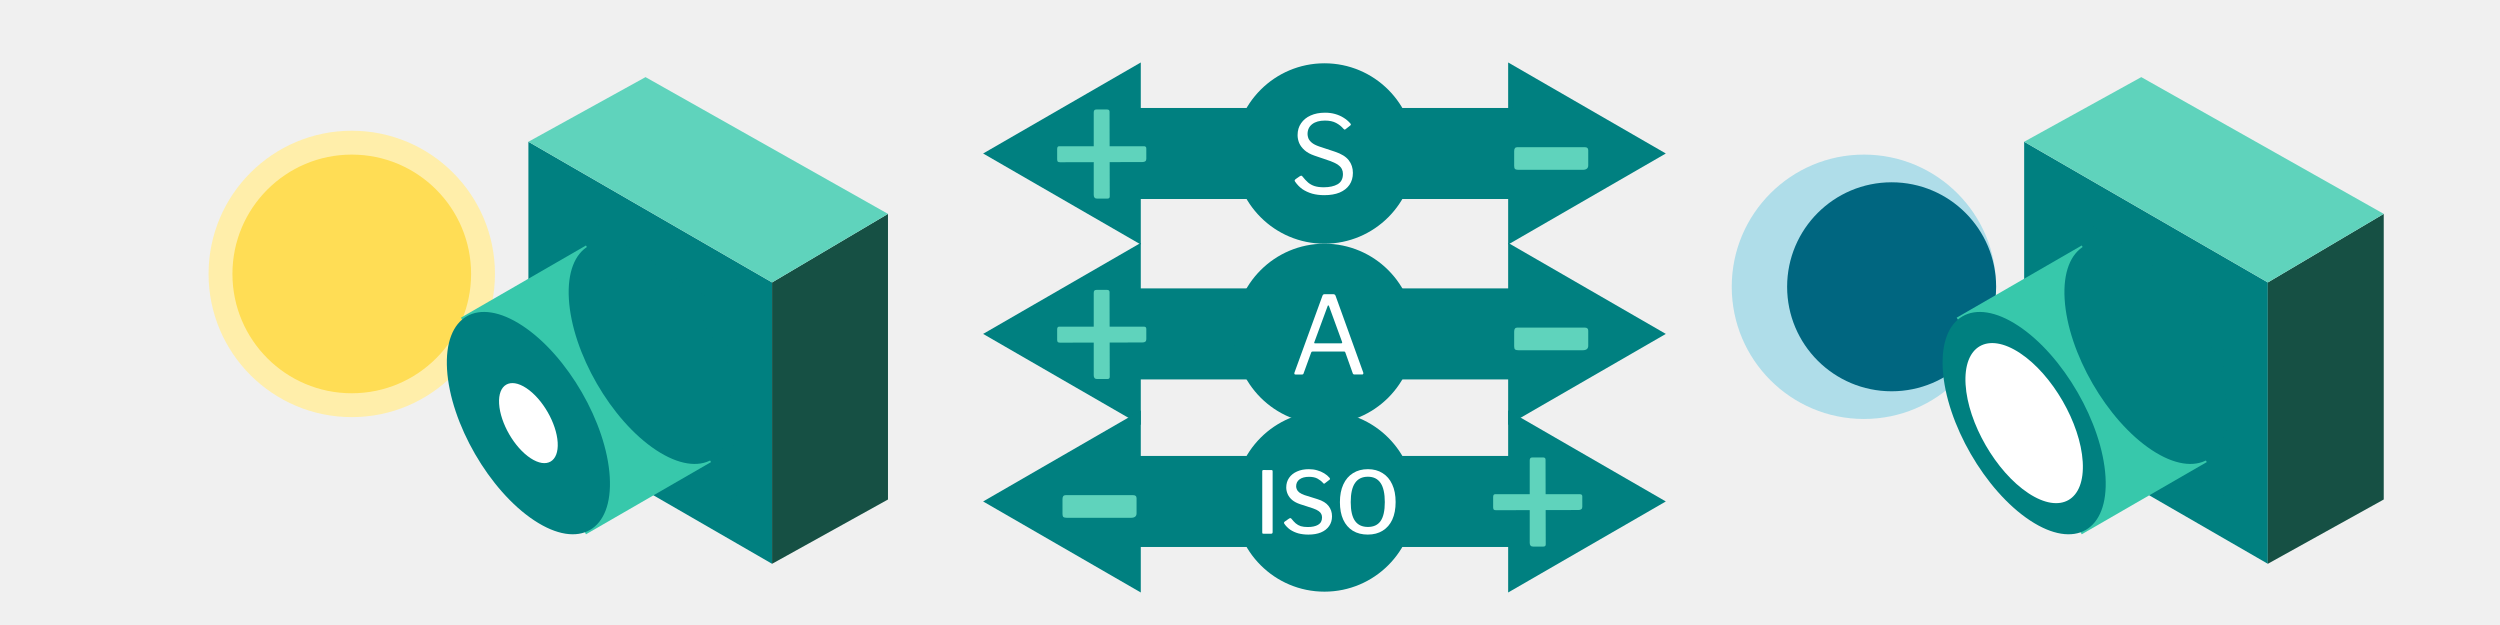
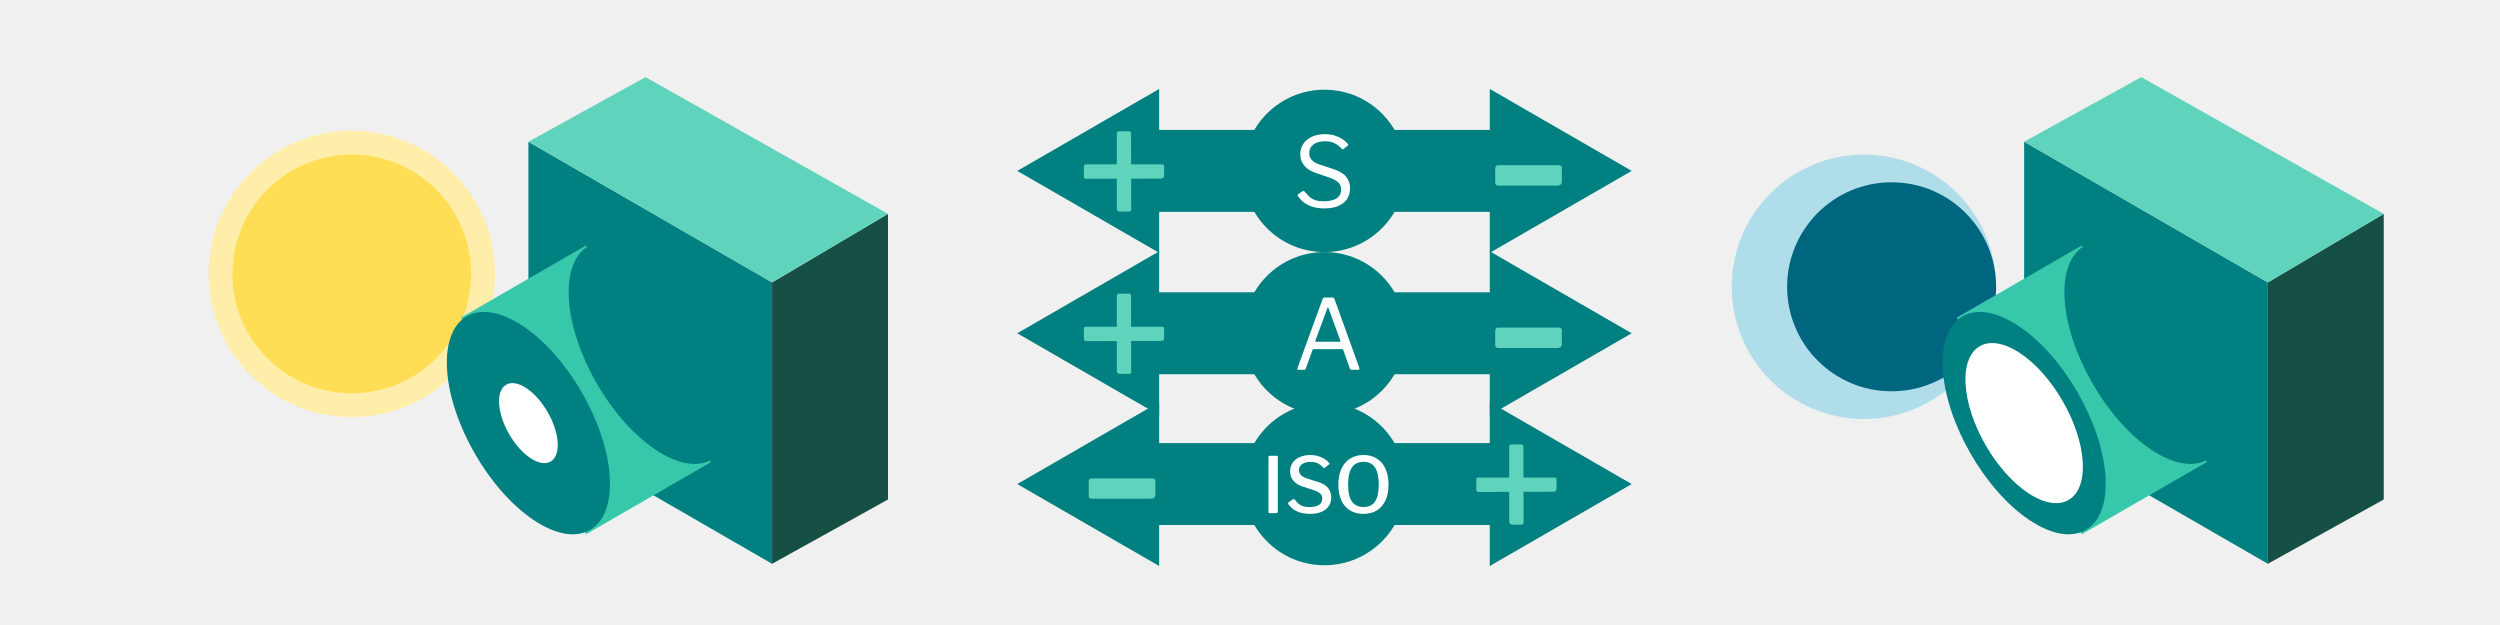
<svg xmlns="http://www.w3.org/2000/svg" width="1200" height="300" viewBox="0 0 317.5 79.375" version="1.1" id="svg5">
  <defs id="defs2">
    <rect x="64.269" y="452.864" width="237.745" height="267.914" id="rect584158" />
    <rect x="49.918" y="-284.898" width="299.173" height="236.87" id="rect262369" />
    <rect x="48.479" y="-229.504" width="376.475" height="396.868" id="rect696309" />
    <rect x="135.78" y="-334.42" width="345.196" height="255.599" id="rect580217" />
    <rect x="537.683" y="596.966" width="146.226" height="175.72" id="rect57753" />
    <rect x="313.011" y="592.369" width="334.122" height="239.649" id="rect10200" />
    <rect x="48.479" y="-229.504" width="522.711" height="380.22" id="rect45947" />
    <rect x="48.479" y="-229.504" width="546.639" height="380.912" id="rect61053" />
    <rect x="48.479" y="-229.504" width="546.639" height="380.912" id="rect696309-9" />
    <rect x="48.479" y="-229.504" width="546.639" height="380.912" id="rect696309-3" />
    <rect x="48.479" y="-229.504" width="546.639" height="380.912" id="rect696309-1" />
    <rect x="48.479" y="-229.504" width="546.639" height="380.912" id="rect696309-4" />
    <rect x="48.479" y="-229.504" width="376.475" height="396.868" id="rect319832" />
    <rect x="48.479" y="-229.504" width="376.475" height="396.868" id="rect363358" />
    <rect x="48.479" y="-229.504" width="376.475" height="396.868" id="rect612387" />
    <rect x="48.479" y="-229.504" width="376.475" height="396.868" id="rect624326" />
    <rect x="48.479" y="-229.504" width="376.475" height="396.868" id="rect748604" />
    <rect x="48.479" y="-229.504" width="376.475" height="396.868" id="rect776264" />
  </defs>
  <g id="layer1">
-     <path style="fill:#008080;stroke-width:2.891" id="path59269" d="m 629.88,213.992 -80.43,0 -80.43,0 40.215,-69.654 40.215,-69.654 40.215,69.654 z" transform="matrix(0.1244804,-0.07186877,-0.07186877,-0.1244804,81.85142,79.83939)" />
-     <rect style="fill:#008080;stroke-width:0.765" id="rect59271" width="23.328" height="11.561" x="-167.678" y="13.713" transform="scale(-1,1)" />
+     <path style="fill:#008080;stroke-width:2.891" id="path59269" d="m 629.88,213.992 -80.43,0 -80.43,0 40.215,-69.654 40.215,-69.654 40.215,69.654 z" transform="matrix(0.1120323,-0.06468189,-0.06468189,-0.1120323,90.48702,76.01439)" />
+     <rect style="fill:#008080;stroke-width:0.689" id="rect59271" width="20.995" height="10.405" x="-167.731" y="16.501" transform="scale(-1,1)" />
    <circle style="fill:#afdde9;stroke-width:0.897;-inkscape-stroke:none;stop-color:#000000" id="circle1459" cx="236.719" cy="36.422" r="16.788" />
    <circle style="fill:#006680;stroke-width:0.709;-inkscape-stroke:none;stop-color:#000000" id="circle1461" cx="240.236" cy="36.422" r="13.271" />
    <circle style="fill:#ffeeaa;stroke-width:0.972;-inkscape-stroke:none;stop-color:#000000" id="circle1481" cx="44.674" cy="34.789" r="18.186" />
    <rect style="fill:none;fill-rule:evenodd;stroke-width:0.235" id="rect76783" width="79.375" height="79.375" x="0" y="-5.0000003e-06" />
    <text xml:space="preserve" transform="scale(0.2645833)" id="text57751" style="font-style:normal;font-weight:normal;font-size:40px;line-height:1.25;font-family:sans-serif;white-space:pre;shape-inside:url(#rect57753);fill:#000000;fill-opacity:1;stroke:none" />
    <text xml:space="preserve" style="font-style:normal;font-weight:normal;font-size:10.583px;line-height:1.25;font-family:sans-serif;fill:#000000;fill-opacity:1;stroke:none;stroke-width:0.265" x="54.975" y="146.39" id="text602693">
      <tspan id="tspan602691" style="stroke-width:0.265" x="54.975" y="146.39" />
      <tspan style="stroke-width:0.265" id="tspan602695" x="54.975" y="159.62" />
      <tspan style="stroke-width:0.265" x="54.975" y="172.849" id="tspan602697" />
    </text>
    <circle style="fill:#ffdd55;stroke-width:0.81;-inkscape-stroke:none;stop-color:#000000" id="path71724" cx="44.674" cy="34.789" r="15.155" />
    <rect style="fill:none;fill-rule:evenodd;stroke-width:0.235" id="rect76865" width="79.375" height="79.375" x="238.125" y="-5.0000003e-06" />
    <path style="fill:#008080;fill-opacity:1;stroke:none;stroke-width:0.235px;stroke-linecap:butt;stroke-linejoin:miter;stroke-opacity:1" d="M 288.014,35.869 V 71.602 L 257.068,53.736 V 18.002 Z" id="path76867" />
    <path style="fill:#165044;fill-opacity:1;stroke:none;stroke-width:0.235px;stroke-linecap:butt;stroke-linejoin:miter;stroke-opacity:1" d="m 302.735,27.162 -14.722,8.707 v 35.733 l 14.722,-8.167" id="path76869" />
    <rect style="fill:#008080;fill-opacity:1;fill-rule:evenodd;stroke:none;stroke-width:0.145" id="rect76871" width="24.465" height="24.465" x="-348.941" y="128.742" transform="matrix(-0.8345119,-0.5509899,-0.05991526,-0.9982035,0,0)" />
    <path id="path76873" style="fill:#37c8ab;stroke:none;stroke-width:0.321;stop-color:#000000" d="m 257.068,53.736 -8.573,-13.39 15.883,-9.17 8.163,13.627 7.719,13.883 -15.883,9.17 z" />
    <ellipse style="fill:#008080;fill-opacity:1;stroke:none;stroke-width:0.662;-inkscape-stroke:none;stop-color:#000000" id="ellipse76875" cx="-336.708" cy="140.974" rx="12.381" ry="12.381" transform="matrix(-0.8345119,-0.5509899,-0.05991526,-0.9982035,0,0)" />
    <ellipse style="fill:#008080;fill-opacity:1;stroke:none;stroke-width:0.662;-inkscape-stroke:none;stop-color:#000000" id="ellipse76877" cx="-316.733" cy="120.998" rx="12.381" ry="12.381" transform="matrix(-0.8345119,-0.5509899,-0.05991526,-0.9982035,0,0)" />
    <path style="fill:#5fd3bc;fill-opacity:1;stroke:none;stroke-width:0.235px;stroke-linecap:butt;stroke-linejoin:miter;stroke-opacity:1" d="M 302.735,27.162 288.014,35.869 257.068,18.002 271.942,9.794 Z" id="path76879" />
    <ellipse style="fill:#ffffff;fill-opacity:1;stroke:none;stroke-width:0.476;-inkscape-stroke:none;stop-color:#000000" id="ellipse76881" cx="-316.733" cy="120.998" rx="8.914" ry="8.914" transform="matrix(-0.8345119,-0.5509899,-0.05991526,-0.9982035,0,0)" />
    <rect style="fill:none;fill-rule:evenodd;stroke-width:0.235" id="rect76901" width="79.375" height="79.375" x="238.125" y="-5.0000003e-06" />
    <path style="fill:#008080;fill-opacity:1;stroke:none;stroke-width:0.235px;stroke-linecap:butt;stroke-linejoin:miter;stroke-opacity:1" d="M 98.053,35.869 V 71.602 L 67.107,53.736 V 18.002 Z" id="path1804" />
    <path style="fill:#165044;fill-opacity:1;stroke:none;stroke-width:0.235px;stroke-linecap:butt;stroke-linejoin:miter;stroke-opacity:1" d="M 112.774,27.162 98.053,35.869 V 71.602 L 112.774,63.436" id="path1806" />
    <rect style="fill:#008080;fill-opacity:1;fill-rule:evenodd;stroke:none;stroke-width:0.145" id="rect1808" width="24.465" height="24.465" x="-111.916" y="-2.092" transform="matrix(-0.8345119,-0.5509899,-0.05991526,-0.9982035,0,0)" />
    <path id="path1810" style="fill:#37c8ab;stroke:none;stroke-width:0.321;stop-color:#000000" d="m 67.107,53.736 -8.573,-13.39 15.883,-9.17 8.163,13.627 7.719,13.883 -15.883,9.17 z" />
    <ellipse style="fill:#008080;fill-opacity:1;stroke:none;stroke-width:0.662;-inkscape-stroke:none;stop-color:#000000" id="ellipse1812" cx="-99.684" cy="10.141" rx="12.381" ry="12.381" transform="matrix(-0.8345119,-0.5509899,-0.05991526,-0.9982035,0,0)" />
    <ellipse style="fill:#008080;fill-opacity:1;stroke:none;stroke-width:0.662;-inkscape-stroke:none;stop-color:#000000" id="ellipse1814" cx="-79.708" cy="-9.835" rx="12.381" ry="12.381" transform="matrix(-0.8345119,-0.5509899,-0.05991526,-0.9982035,0,0)" />
    <path style="fill:#5fd3bc;fill-opacity:1;stroke:none;stroke-width:0.235px;stroke-linecap:butt;stroke-linejoin:miter;stroke-opacity:1" d="M 112.774,27.162 98.053,35.869 67.107,18.002 81.981,9.794 Z" id="path1816" />
    <ellipse style="fill:#ffffff;fill-opacity:1;stroke:none;stroke-width:0.238;-inkscape-stroke:none;stop-color:#000000" id="ellipse1818" cx="-79.708" cy="-9.835" rx="4.457" ry="4.457" transform="matrix(-0.8345119,-0.5509899,-0.05991526,-0.9982035,0,0)" />
-     <circle style="fill:#008080;stroke-width:0.612;-inkscape-stroke:none;stop-color:#000000" id="circle1887" cx="168.207" cy="19.494" r="11.456" />
-     <path style="fill:#008080;stroke-width:2.891" id="path9059" d="m 629.88,213.992 -80.43,0 -80.43,0 40.215,-69.654 40.215,-69.654 40.215,69.654 z" transform="matrix(-0.1244804,-0.07186877,0.07186877,-0.1244804,254.5635,79.83939)" />
-     <rect style="fill:#008080;stroke-width:0.765" id="rect9217" width="23.328" height="11.561" x="168.737" y="13.713" />
-     <g aria-label="S" id="text4465" style="font-size:13.748px;line-height:1.25;font-family:'Libre Franklin';-inkscape-font-specification:'Libre Franklin, Normal';fill:#ffffff;stroke-width:0.344">
+     <circle style="fill:#008080;stroke-width:0.551;-inkscape-stroke:none;stop-color:#000000" id="circle1887" cx="168.207" cy="21.703" r="10.311" />
+     <path style="fill:#008080;stroke-width:2.891" id="path9059" d="m 629.88,213.992 -80.43,0 -80.43,0 40.215,-69.654 40.215,-69.654 40.215,69.654 z" transform="matrix(-0.1120323,-0.06468189,0.06468189,-0.1120323,245.9279,76.01439)" />
+     <rect style="fill:#008080;stroke-width:0.689" id="rect9217" width="20.995" height="10.405" x="168.684" y="16.501" />
+     <g aria-label="S" id="text4465" style="font-size:13.748px;line-height:1.25;font-family:'Libre Franklin';-inkscape-font-specification:'Libre Franklin, Normal';fill:#ffffff;stroke-width:0.344" transform="matrix(0.9,0,0,0.9,16.82075,4.158943)">
      <path d="m 170.608,16.344 q -0.357,-0.426 -0.921,-0.729 -0.564,-0.302 -1.416,-0.302 -1.031,0 -1.622,0.454 -0.591,0.454 -0.591,1.265 0,0.22 0.096,0.509 0.11,0.289 0.426,0.564 0.316,0.275 0.949,0.495 l 1.993,0.66 q 1.251,0.412 1.774,1.1 0.522,0.674 0.522,1.595 0,0.88 -0.44,1.526 -0.44,0.632 -1.251,0.976 -0.811,0.33 -1.952,0.33 -0.825,0 -1.526,-0.192 -0.701,-0.206 -1.251,-0.577 -0.536,-0.385 -0.921,-0.949 -0.069,-0.096 -0.055,-0.165 0.028,-0.082 0.137,-0.165 l 0.495,-0.344 q 0.137,-0.082 0.206,-0.082 0.083,0 0.137,0.082 0.371,0.467 0.729,0.784 0.357,0.302 0.825,0.454 0.481,0.151 1.169,0.151 1.086,0 1.76,-0.385 0.674,-0.399 0.674,-1.306 0,-0.344 -0.137,-0.619 -0.137,-0.289 -0.467,-0.522 -0.33,-0.247 -0.949,-0.481 l -2.09,-0.715 q -0.756,-0.261 -1.224,-0.674 -0.467,-0.412 -0.687,-0.907 -0.206,-0.495 -0.206,-1.017 0,-0.866 0.44,-1.499 0.44,-0.646 1.21,-0.99 0.784,-0.357 1.829,-0.357 0.701,0 1.279,0.165 0.591,0.165 1.072,0.467 0.495,0.302 0.866,0.729 0.055,0.055 0.069,0.124 0.014,0.069 -0.069,0.137 l -0.632,0.495 q -0.069,0.041 -0.11,0.028 -0.041,-0.028 -0.137,-0.11 z" id="path95424" />
    </g>
-     <g aria-label="-" id="text9323" style="font-size:35.494px;line-height:1.25;opacity:1;vector-effect:none;fill:#5fd3bc;stroke-width:0.235px;stop-color:#000000;stop-opacity:1">
+     <g aria-label="-" id="text9323" style="font-size:35.494px;line-height:1.25;opacity:1;vector-effect:none;fill:#5fd3bc;stroke-width:0.235px;stop-color:#000000;stop-opacity:1" transform="matrix(0.9,0,0,0.9,16.82075,4.158943)">
      <path d="m 201.706,21 q 0,0.568 -0.71,0.568 h -8.164 q -0.284,0 -0.426,-0.106 -0.106,-0.106 -0.106,-0.39 v -1.881 q 0,-0.497 0.39,-0.497 h 8.59 q 0.426,0 0.426,0.39 z" style="font-weight:500;font-family:'Libre Franklin';-inkscape-font-specification:'Libre Franklin, Medium';vector-effect:none;stop-color:#000000;stop-opacity:1" id="path94776" />
    </g>
-     <g aria-label="+" id="text59275" style="font-size:27.892px;line-height:1.25;opacity:1;vector-effect:none;fill:#5fd3bc;stroke-width:0.235px;stop-color:#000000;stop-opacity:1" transform="matrix(0.9,0,0,0.9,13.992,1.956379)">
+     <g aria-label="+" id="text59275" style="font-size:27.892px;line-height:1.25;opacity:1;vector-effect:none;fill:#5fd3bc;stroke-width:0.235px;stop-color:#000000;stop-opacity:1" transform="matrix(0.81,0,0,0.81,29.41355,5.919683)">
      <path d="m 146.21,20.247 q 0,0.446 -0.558,0.446 l -11.603,0.028 q -0.223,0 -0.335,-0.084 -0.084,-0.112 -0.084,-0.335 v -1.45 q 0,-0.39 0.279,-0.39 h 11.965 q 0.335,0 0.335,0.307 z m -6.945,5.606 q -0.474,0 -0.474,-0.53 V 13.721 q 0,-0.251 0.084,-0.335 0.084,-0.112 0.307,-0.112 h 1.478 q 0.363,0 0.363,0.307 l 0.028,11.965 q 0,0.307 -0.335,0.307 z" style="font-weight:500;font-family:'Libre Franklin';-inkscape-font-specification:'Libre Franklin, Medium';vector-effect:none;stop-color:#000000;stop-opacity:1" id="path94755" />
    </g>
-     <path style="fill:#008080;stroke-width:2.891" id="path82498" d="m 629.88,213.992 -80.43,0 -80.43,0 40.215,-69.654 40.215,-69.654 40.215,69.654 z" transform="matrix(0.1244804,-0.07186877,-0.07186877,-0.1244804,81.85142,102.7522)" />
-     <rect style="fill:#008080;stroke-width:0.765" id="rect82500" width="23.328" height="11.561" x="-167.678" y="36.626" transform="scale(-1,1)" />
-     <circle style="fill:#008080;stroke-width:0.612;-inkscape-stroke:none;stop-color:#000000" id="circle82502" cx="168.207" cy="42.406" r="11.456" />
-     <path style="fill:#008080;stroke-width:2.891" id="path82504" d="m 629.88,213.992 -80.43,0 -80.43,0 40.215,-69.654 40.215,-69.654 40.215,69.654 z" transform="matrix(-0.1244804,-0.07186877,0.07186877,-0.1244804,254.5635,102.7522)" />
-     <rect style="fill:#008080;stroke-width:0.765" id="rect82506" width="23.328" height="11.561" x="168.737" y="36.626" />
-     <g aria-label="A" id="text82510" style="font-size:13.748px;line-height:1.25;font-family:'Libre Franklin';-inkscape-font-specification:'Libre Franklin, Normal';fill:#ffffff;stroke-width:0.344">
+     <path style="fill:#008080;stroke-width:2.891" id="path82498" d="m 629.88,213.992 -80.43,0 -80.43,0 40.215,-69.654 40.215,-69.654 40.215,69.654 z" transform="matrix(0.1120323,-0.06468189,-0.06468189,-0.1120323,90.48702,96.63592)" />
+     <rect style="fill:#008080;stroke-width:0.689" id="rect82500" width="20.995" height="10.405" x="-167.731" y="37.122" transform="scale(-1,1)" />
+     <circle style="fill:#008080;stroke-width:0.551;-inkscape-stroke:none;stop-color:#000000" id="circle82502" cx="168.207" cy="42.325" r="10.311" />
+     <path style="fill:#008080;stroke-width:2.891" id="path82504" d="m 629.88,213.992 -80.43,0 -80.43,0 40.215,-69.654 40.215,-69.654 40.215,69.654 z" transform="matrix(-0.1120323,-0.06468189,0.06468189,-0.1120323,245.9279,96.63592)" />
+     <rect style="fill:#008080;stroke-width:0.689" id="rect82506" width="20.995" height="10.405" x="168.684" y="37.122" />
+     <g aria-label="A" id="text82510" style="font-size:13.748px;line-height:1.25;font-family:'Libre Franklin';-inkscape-font-specification:'Libre Franklin, Normal';fill:#ffffff;stroke-width:0.344" transform="matrix(0.9,0,0,0.9,16.82075,4.158943)">
      <path d="m 164.518,47.561 q -0.083,0 -0.124,-0.055 -0.028,-0.069 0,-0.179 l 3.561,-9.775 q 0.041,-0.096 0.096,-0.137 0.055,-0.055 0.179,-0.055 h 1.072 q 0.247,0 0.316,0.206 l 3.52,9.761 q 0.028,0.082 -0.014,0.165 -0.028,0.069 -0.124,0.069 h -0.976 q -0.165,0 -0.22,-0.137 l -0.949,-2.667 q -0.028,-0.055 -0.055,-0.082 -0.028,-0.028 -0.11,-0.028 h -4.001 q -0.124,0 -0.165,0.11 l -0.976,2.681 q -0.014,0.055 -0.069,0.096 -0.041,0.028 -0.137,0.028 h -0.825 z m 5.815,-3.959 q 0.165,0 0.11,-0.179 l -1.65,-4.523 q -0.055,-0.124 -0.11,-0.124 -0.041,0 -0.083,0.124 l -1.677,4.551 q -0.069,0.151 0.083,0.151 z" id="path95445" />
    </g>
-     <g aria-label="-" id="text82514" style="font-size:35.494px;line-height:1.25;opacity:1;vector-effect:none;fill:#5fd3bc;stroke-width:0.235px;stop-color:#000000;stop-opacity:1">
+     <g aria-label="-" id="text82514" style="font-size:35.494px;line-height:1.25;opacity:1;vector-effect:none;fill:#5fd3bc;stroke-width:0.235px;stop-color:#000000;stop-opacity:1" transform="matrix(0.9,0,0,0.9,16.82075,4.158943)">
      <path d="m 201.706,43.913 q 0,0.568 -0.71,0.568 h -8.164 q -0.284,0 -0.426,-0.106 -0.106,-0.106 -0.106,-0.39 v -1.881 q 0,-0.497 0.39,-0.497 h 8.59 q 0.426,0 0.426,0.39 z" style="font-weight:500;font-family:'Libre Franklin';-inkscape-font-specification:'Libre Franklin, Medium';vector-effect:none;stop-color:#000000;stop-opacity:1" id="path94797" />
    </g>
-     <g aria-label="+" id="text82518" style="font-size:27.892px;line-height:1.25;opacity:1;vector-effect:none;fill:#5fd3bc;stroke-width:0.235px;stop-color:#000000;stop-opacity:1" transform="matrix(0.9,0,0,0.9,13.992,4.247662)">
+     <g aria-label="+" id="text82518" style="font-size:27.892px;line-height:1.25;opacity:1;vector-effect:none;fill:#5fd3bc;stroke-width:0.235px;stop-color:#000000;stop-opacity:1" transform="matrix(0.81,0,0,0.81,29.41355,7.981838)">
      <path d="m 146.21,43.16 q 0,0.446 -0.558,0.446 l -11.603,0.028 q -0.223,0 -0.335,-0.084 -0.084,-0.112 -0.084,-0.335 v -1.45 q 0,-0.39 0.279,-0.39 h 11.965 q 0.335,0 0.335,0.307 z m -6.945,5.606 q -0.474,0 -0.474,-0.53 V 36.633 q 0,-0.251 0.084,-0.335 0.084,-0.112 0.307,-0.112 h 1.478 q 0.363,0 0.363,0.307 l 0.028,11.965 q 0,0.307 -0.335,0.307 z" style="font-weight:500;font-family:'Libre Franklin';-inkscape-font-specification:'Libre Franklin, Medium';vector-effect:none;stop-color:#000000;stop-opacity:1" id="path94818" />
    </g>
-     <path style="fill:#008080;stroke-width:2.891" id="path82520" d="m 629.88,213.992 -80.43,0 -80.43,0 40.215,-69.654 40.215,-69.654 40.215,69.654 z" transform="matrix(0.1244804,-0.07186877,-0.07186877,-0.1244804,81.85142,124.031)" />
-     <rect style="fill:#008080;stroke-width:0.765" id="rect82522" width="23.328" height="11.561" x="-167.678" y="57.905" transform="scale(-1,1)" />
-     <circle style="fill:#008080;stroke-width:0.612;-inkscape-stroke:none;stop-color:#000000" id="circle82524" cx="168.207" cy="63.685" r="11.456" />
-     <path style="fill:#008080;stroke-width:2.891" id="path82526" d="m 629.88,213.992 -80.43,0 -80.43,0 40.215,-69.654 40.215,-69.654 40.215,69.654 z" transform="matrix(-0.1244804,-0.07186877,0.07186877,-0.1244804,254.5635,124.031)" />
-     <rect style="fill:#008080;stroke-width:0.765" id="rect82528" width="23.328" height="11.561" x="168.737" y="57.905" />
-     <g aria-label="ISO" id="text82532" style="font-weight:500;font-size:10.901px;line-height:1.25;font-family:'Libre Franklin';-inkscape-font-specification:'Libre Franklin, Medium';fill:#ffffff;stroke-width:0.273">
-       <path d="m 161.482,59.695 q 0.142,0 0.142,0.164 v 7.718 q 0,0.12 -0.054,0.164 -0.044,0.044 -0.174,0.044 h -0.894 q -0.12,0 -0.164,-0.033 -0.033,-0.044 -0.033,-0.142 V 59.858 q 0,-0.164 0.153,-0.164 z" id="path95466" />
+     <path style="fill:#008080;stroke-width:2.891" id="path82520" d="m 629.88,213.992 -80.43,0 -80.43,0 40.215,-69.654 40.215,-69.654 40.215,69.654 z" transform="matrix(0.1120323,-0.06468189,-0.06468189,-0.1120323,90.48702,115.7868)" />
+     <rect style="fill:#008080;stroke-width:0.689" id="rect82522" width="20.995" height="10.405" x="-167.731" y="56.273" transform="scale(-1,1)" />
+     <circle style="fill:#008080;stroke-width:0.551;-inkscape-stroke:none;stop-color:#000000" id="circle82524" cx="168.207" cy="61.476" r="10.311" />
+     <path style="fill:#008080;stroke-width:2.891" id="path82526" d="m 629.88,213.992 -80.43,0 -80.43,0 40.215,-69.654 40.215,-69.654 40.215,69.654 z" transform="matrix(-0.1120323,-0.06468189,0.06468189,-0.1120323,245.9279,115.7868)" />
+     <rect style="fill:#008080;stroke-width:0.689" id="rect82528" width="20.995" height="10.405" x="168.684" y="56.273" />
+     <g aria-label="ISO" id="text82532" style="font-weight:500;font-size:10.901px;line-height:1.25;font-family:'Libre Franklin';-inkscape-font-specification:'Libre Franklin, Medium';fill:#ffffff;stroke-width:0.273" transform="matrix(0.9,0,0,0.9,16.82075,4.158943)">
+       <path d="m 161.482,59.695 q 0.142,0 0.142,0.164 v 7.718 q 0,0.12 -0.054,0.164 -0.044,0.044 -0.174,0.044 h -0.894 q -0.12,0 -0.164,-0.033 -0.033,-0.044 -0.033,-0.142 v -7.751 q 0,-0.164 0.153,-0.164 z" id="path95466" />
      <path d="m 168.022,61.33 q -0.283,-0.316 -0.698,-0.545 -0.414,-0.229 -1.079,-0.229 -0.774,0 -1.21,0.327 -0.425,0.316 -0.425,0.883 0,0.153 0.076,0.36 0.076,0.207 0.305,0.403 0.24,0.185 0.687,0.349 l 1.635,0.512 q 0.992,0.305 1.417,0.872 0.436,0.556 0.436,1.308 0,0.719 -0.371,1.243 -0.36,0.523 -1.036,0.807 -0.665,0.273 -1.592,0.273 -0.687,0 -1.275,-0.153 -0.578,-0.164 -1.036,-0.469 -0.447,-0.316 -0.752,-0.763 -0.044,-0.076 -0.033,-0.142 0.011,-0.065 0.098,-0.131 l 0.534,-0.371 q 0.12,-0.076 0.185,-0.065 0.065,0.011 0.12,0.076 0.273,0.349 0.545,0.589 0.283,0.24 0.643,0.36 0.371,0.109 0.894,0.109 0.818,0 1.308,-0.283 0.501,-0.294 0.501,-0.927 0,-0.251 -0.098,-0.447 -0.098,-0.207 -0.338,-0.371 -0.24,-0.174 -0.698,-0.338 l -1.646,-0.534 q -0.621,-0.207 -1.014,-0.534 -0.382,-0.327 -0.567,-0.741 -0.185,-0.414 -0.185,-0.85 0,-0.698 0.36,-1.221 0.36,-0.523 1.003,-0.807 0.643,-0.294 1.504,-0.294 0.578,0 1.057,0.142 0.491,0.131 0.894,0.382 0.403,0.24 0.687,0.578 0.044,0.054 0.054,0.109 0.022,0.054 -0.054,0.12 l -0.621,0.48 q -0.065,0.044 -0.109,0.033 -0.033,-0.022 -0.109,-0.098 z" id="path95468" />
      <path d="m 173.712,67.892 q -1.101,0 -1.897,-0.48 -0.796,-0.491 -1.221,-1.406 -0.425,-0.927 -0.425,-2.235 0,-1.319 0.436,-2.257 0.436,-0.937 1.232,-1.428 0.796,-0.501 1.886,-0.501 1.079,0 1.864,0.501 0.796,0.491 1.221,1.428 0.436,0.927 0.436,2.246 0,1.308 -0.425,2.235 -0.425,0.916 -1.221,1.406 -0.796,0.491 -1.886,0.491 z m 0.011,-0.97 q 1.09,0 1.613,-0.752 0.534,-0.763 0.534,-2.398 0,-1.657 -0.545,-2.442 -0.534,-0.785 -1.602,-0.785 -1.09,0 -1.635,0.796 -0.545,0.785 -0.545,2.431 0,1.624 0.545,2.387 0.545,0.763 1.635,0.763 z" id="path95470" />
    </g>
-     <g aria-label="-" id="text82536" style="font-size:35.494px;line-height:1.25;opacity:1;vector-effect:none;fill:#5fd3bc;stroke-width:0.235px;stop-color:#000000;stop-opacity:1">
+     <g aria-label="-" id="text82536" style="font-size:35.494px;line-height:1.25;opacity:1;vector-effect:none;fill:#5fd3bc;stroke-width:0.235px;stop-color:#000000;stop-opacity:1" transform="matrix(0.9,0,0,0.9,16.82075,4.158943)">
      <path d="m 144.343,65.192 q 0,0.568 -0.71,0.568 h -8.164 q -0.284,0 -0.426,-0.106 -0.106,-0.106 -0.106,-0.39 v -1.881 q 0,-0.497 0.39,-0.497 h 8.59 q 0.426,0 0.426,0.39 z" style="font-weight:500;font-family:'Libre Franklin';-inkscape-font-specification:'Libre Franklin, Medium';vector-effect:none;stop-color:#000000;stop-opacity:1" id="path94839" />
    </g>
-     <g aria-label="+" id="text82540" style="font-size:27.892px;line-height:1.25;opacity:1;vector-effect:none;fill:#5fd3bc;stroke-width:0.235px;stop-color:#000000;stop-opacity:1" transform="matrix(0.9,0,0,0.9,19.52912,6.375541)">
+     <g aria-label="+" id="text82540" style="font-size:27.892px;line-height:1.25;opacity:1;vector-effect:none;fill:#5fd3bc;stroke-width:0.235px;stop-color:#000000;stop-opacity:1" transform="matrix(0.81,0,0,0.81,34.39696,9.896929)">
      <path d="m 201.581,64.439 q 0,0.446 -0.558,0.446 l -11.603,0.028 q -0.223,0 -0.335,-0.084 -0.084,-0.112 -0.084,-0.335 v -1.45 q 0,-0.39 0.279,-0.39 h 11.965 q 0.335,0 0.335,0.307 z m -6.945,5.606 q -0.474,0 -0.474,-0.53 V 57.912 q 0,-0.251 0.084,-0.335 0.084,-0.112 0.307,-0.112 h 1.478 q 0.363,0 0.363,0.307 l 0.028,11.965 q 0,0.307 -0.335,0.307 z" style="font-weight:500;font-family:'Libre Franklin';-inkscape-font-specification:'Libre Franklin, Medium';vector-effect:none;stop-color:#000000;stop-opacity:1" id="path95582" />
    </g>
  </g>
</svg>
